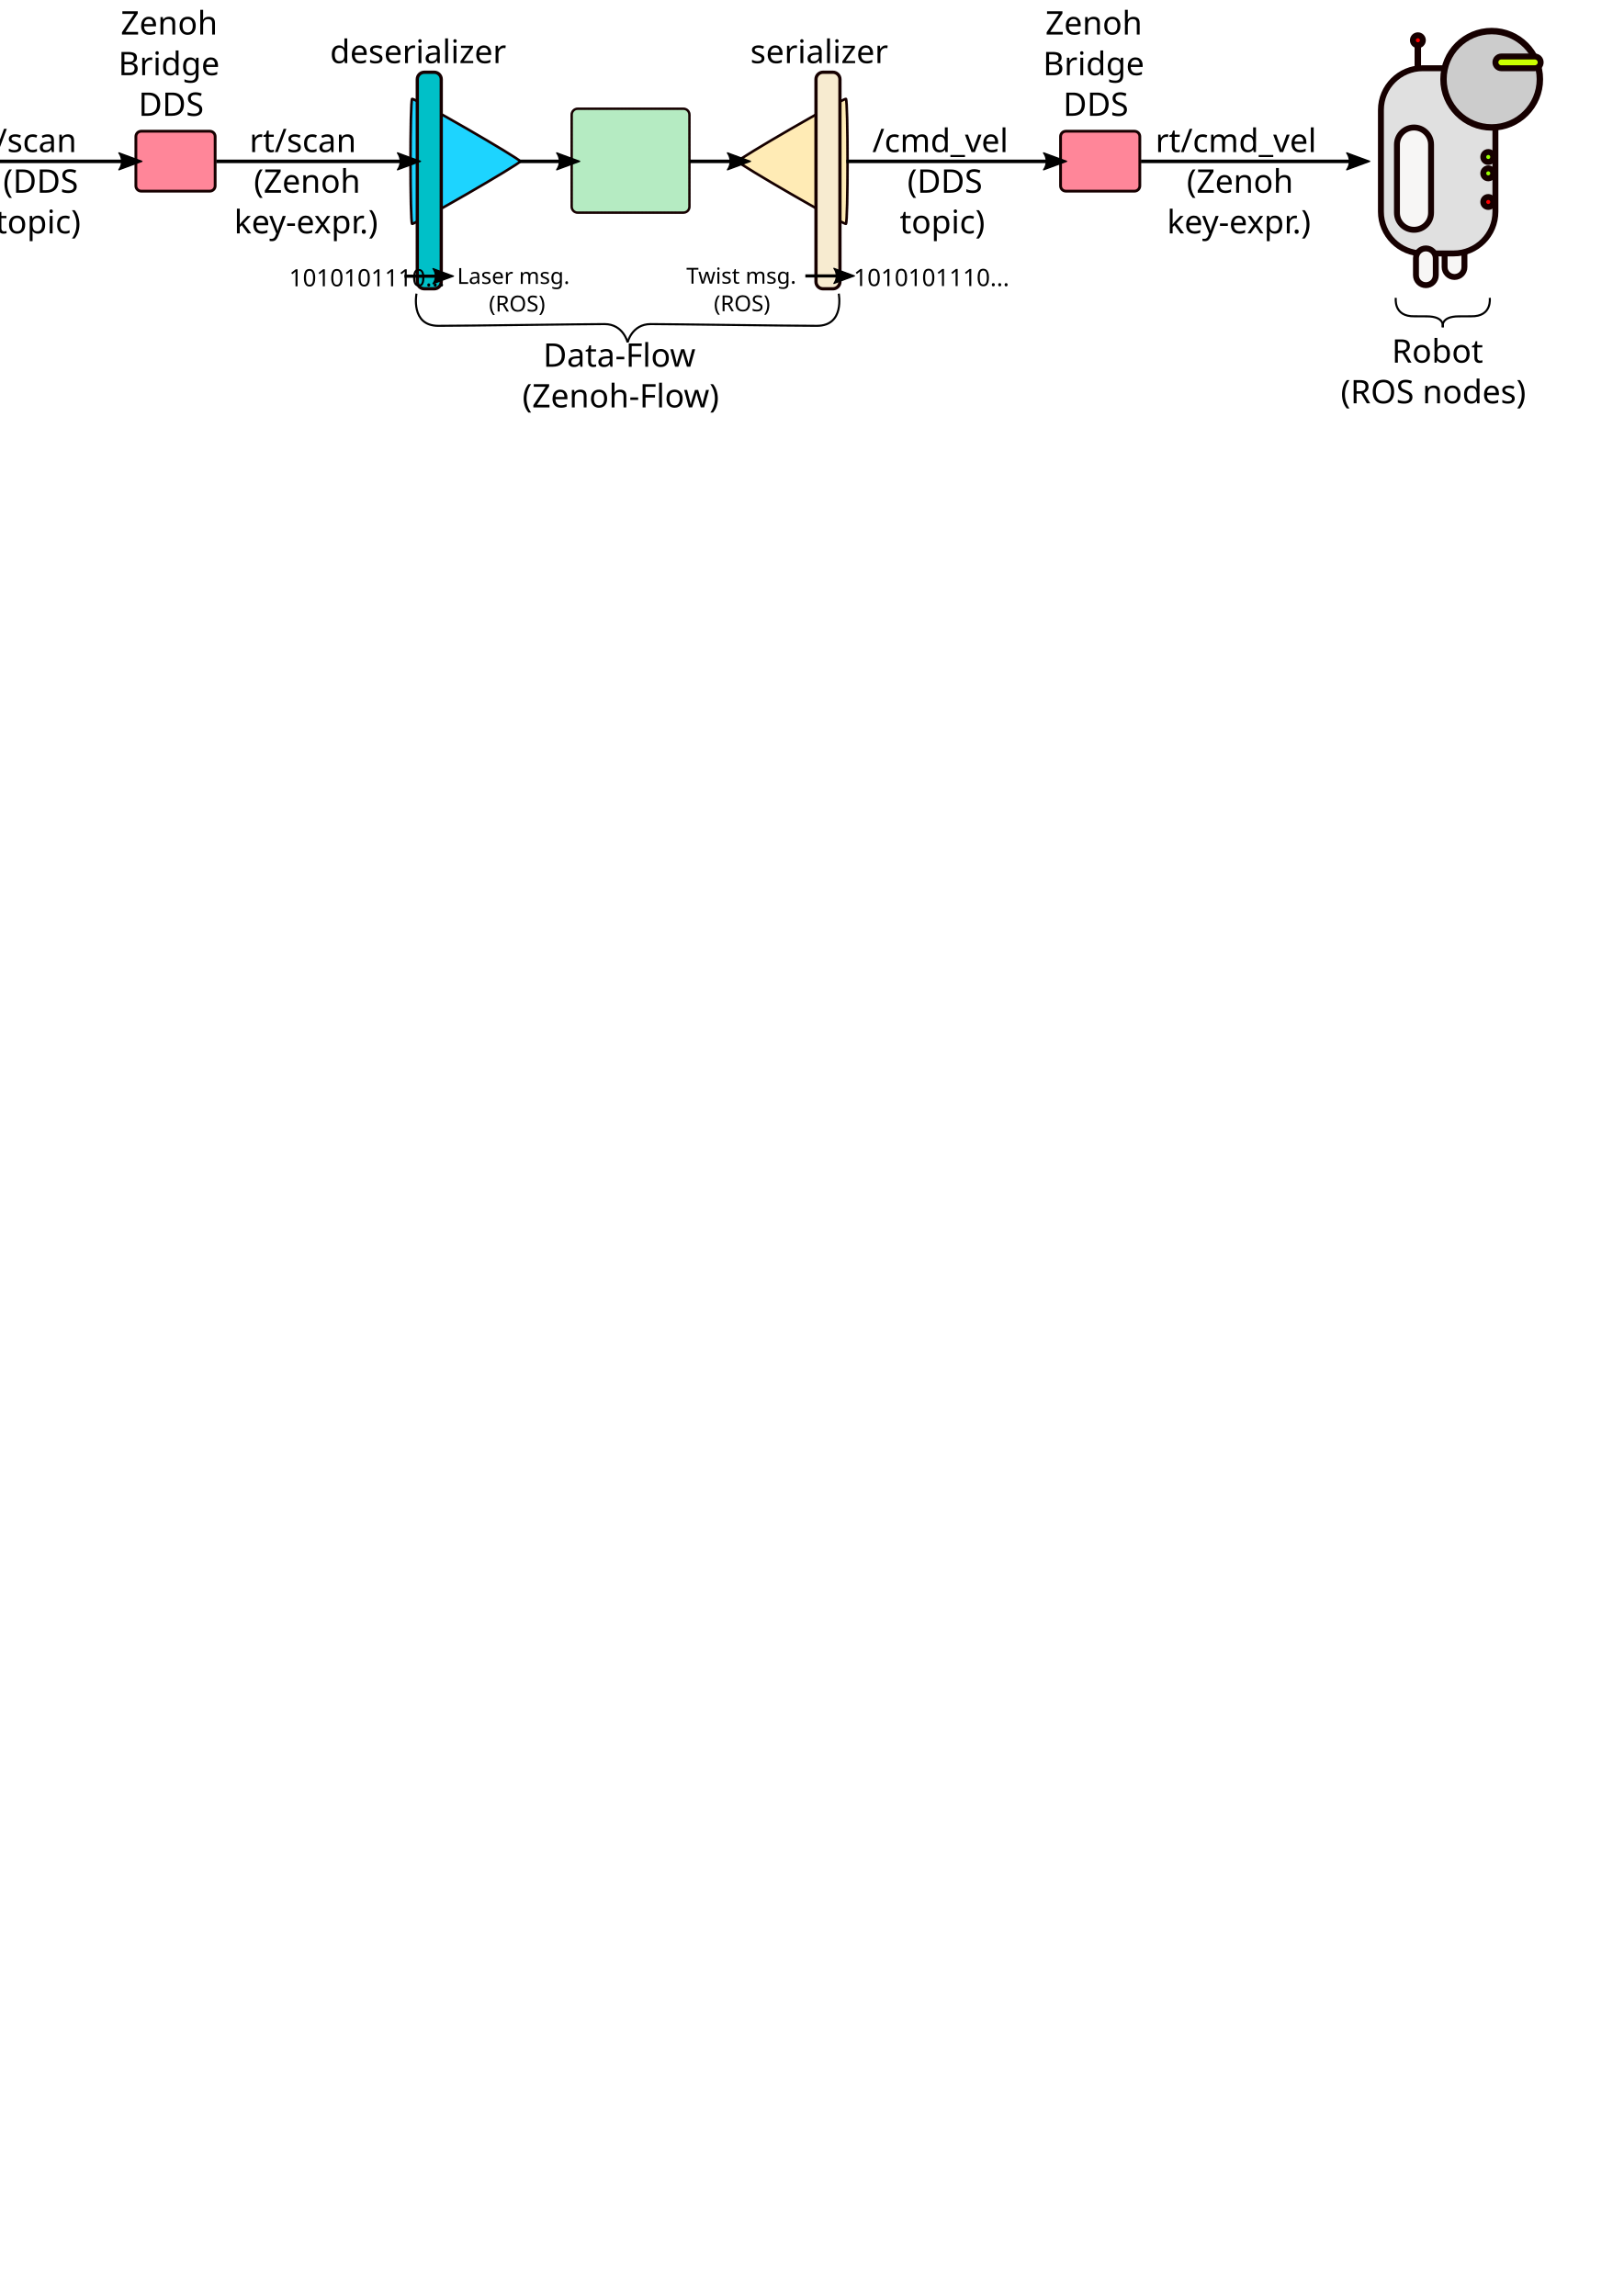
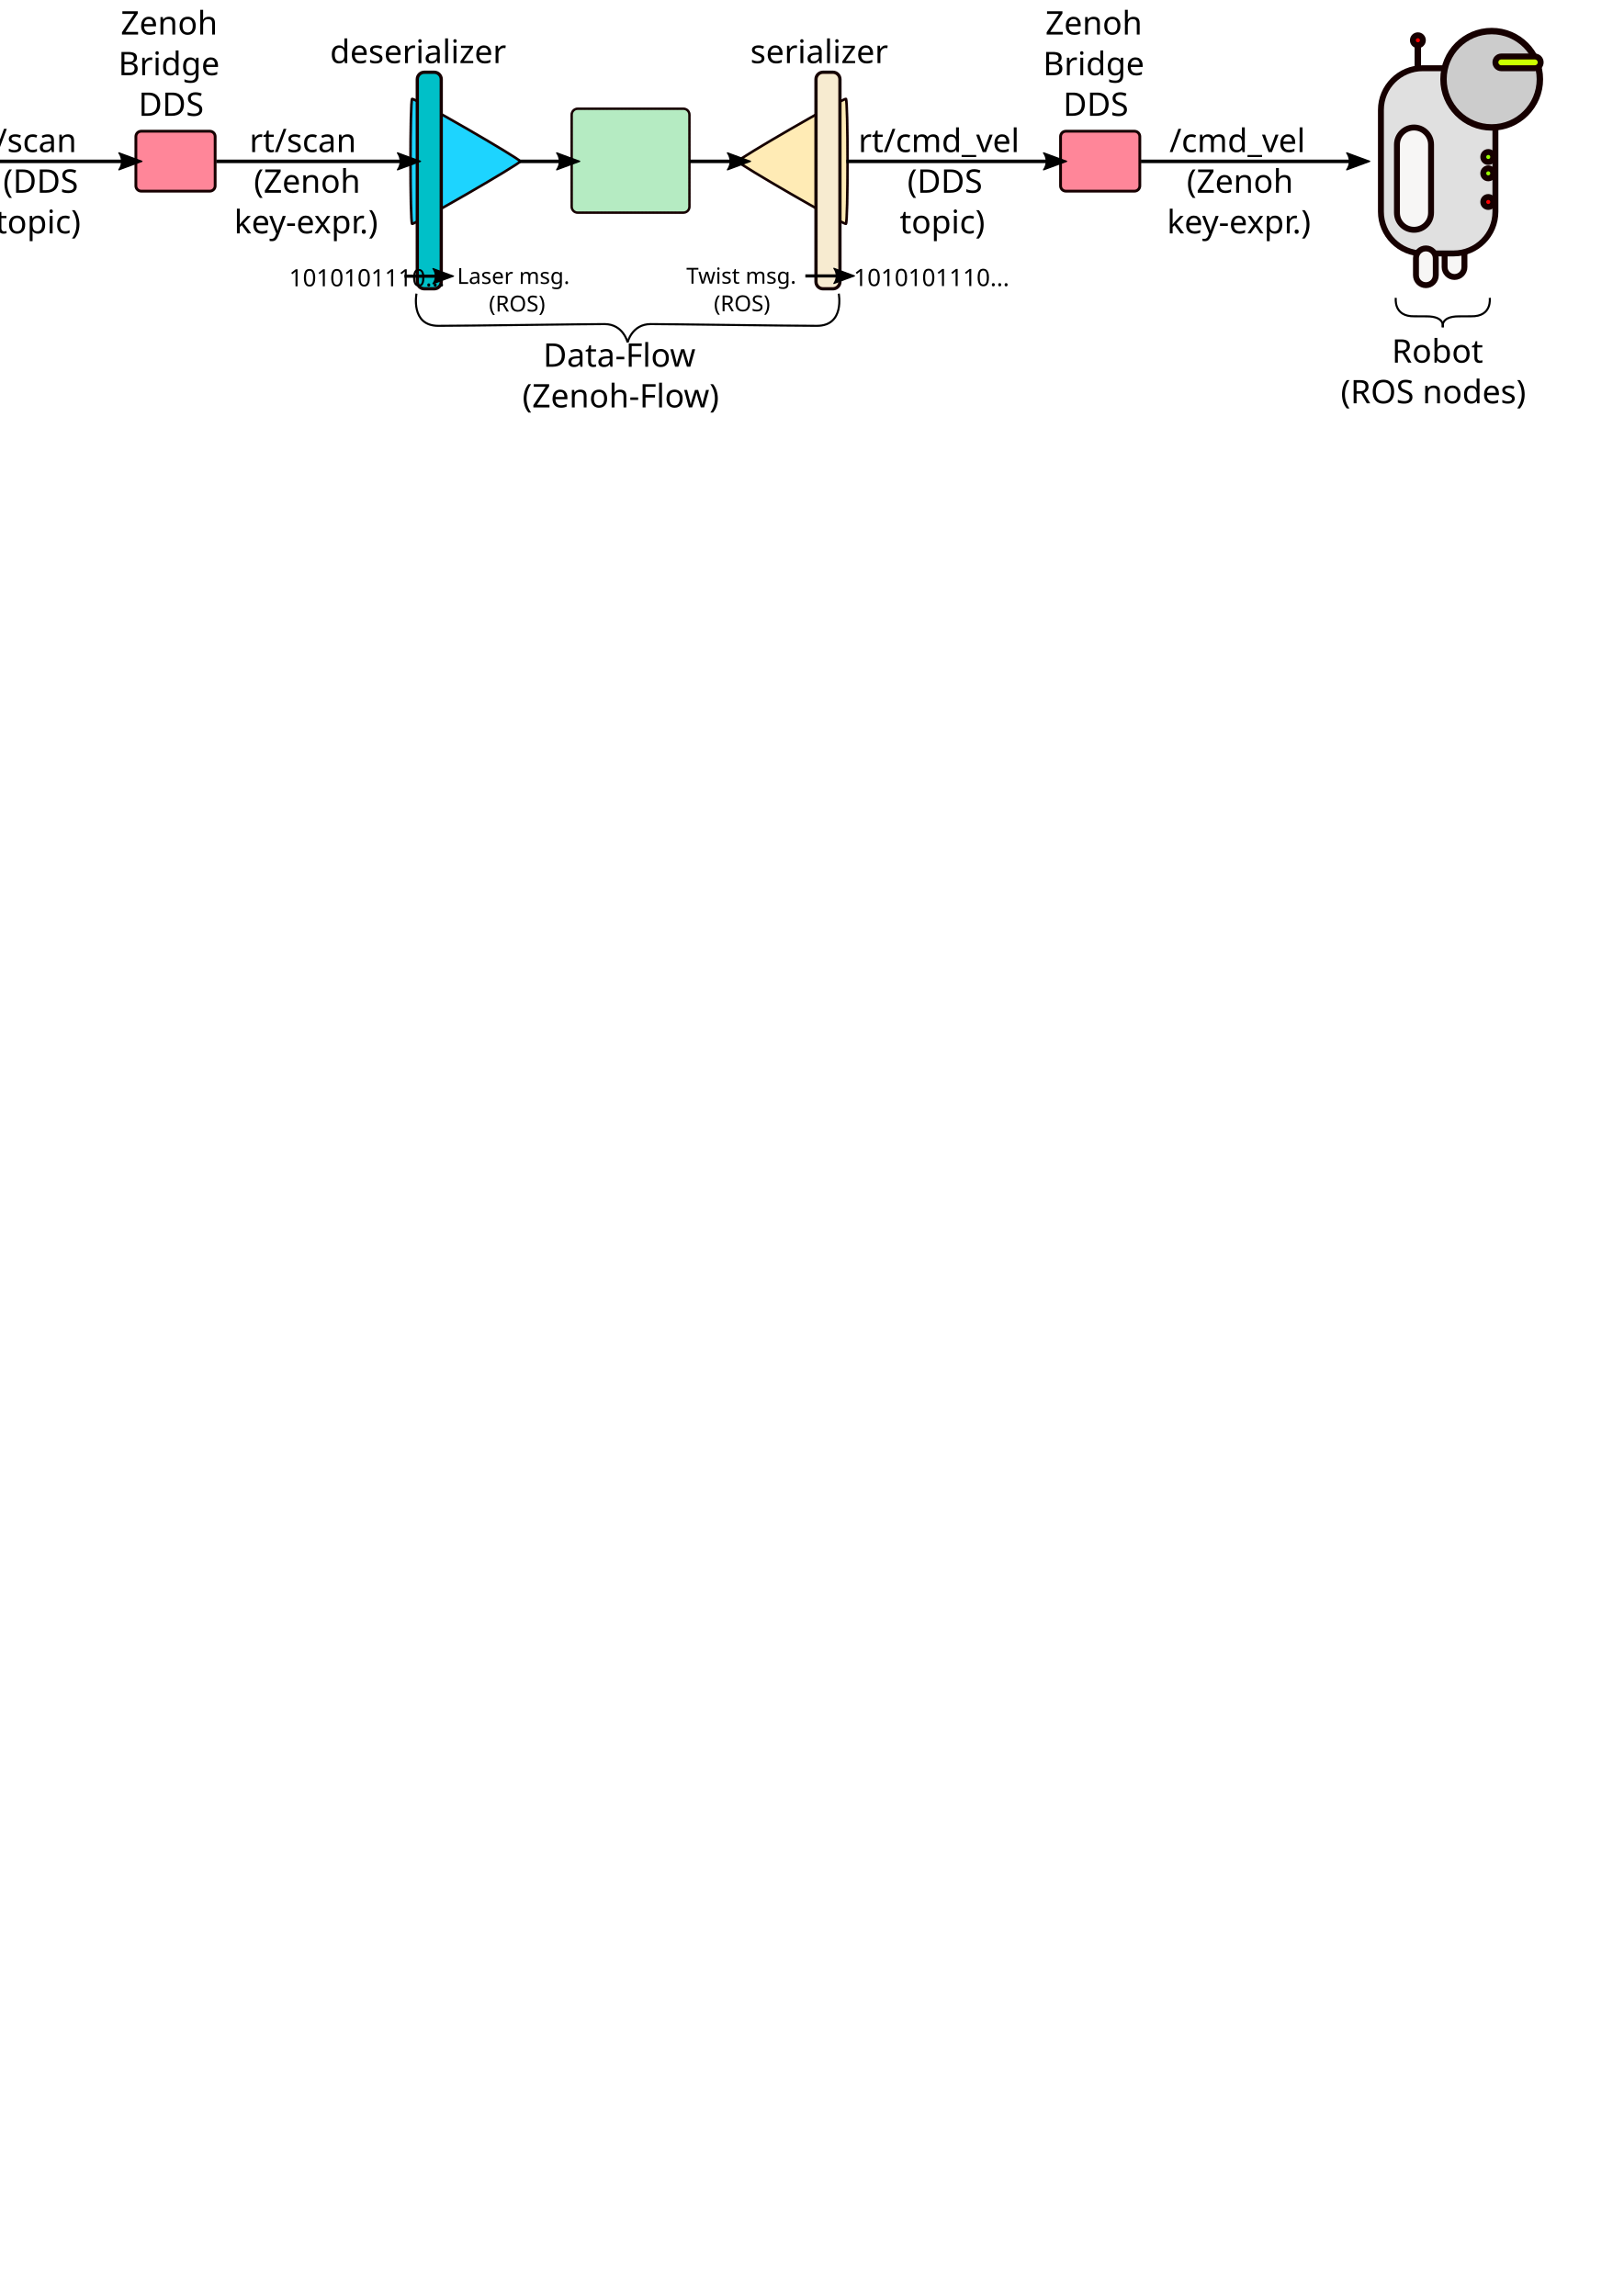
<svg xmlns="http://www.w3.org/2000/svg" width="210mm" height="297mm" viewBox="0 0 210 297" version="1.1" id="svg90202">
  <defs id="defs90199">
    <rect x="124.79" y="97.02" width="58.302" height="39.316" id="rect128229" />
    <rect x="345.506" y="236.478" width="117.037" height="40.423" id="rect82960" />
    <marker style="overflow:visible" id="marker52867-2" refX="0" refY="0" orient="auto">
      <path transform="scale(-0.6)" d="M 8.719,4.034 -2.207,0.016 8.719,-4.002 c -1.745,2.372 -1.735,5.617 -6e-7,8.035 z" style="fill:context-stroke;fill-rule:evenodd;stroke:context-stroke;stroke-width:0.625;stroke-linejoin:round" id="path52865-6" />
    </marker>
    <rect x="345.506" y="236.478" width="184.283" height="35.551" id="rect82960-6" />
    <rect x="345.506" y="236.478" width="184.283" height="35.551" id="rect110703" />
    <rect x="345.506" y="236.478" width="184.283" height="35.551" id="rect110703-4" />
    <rect x="345.506" y="236.478" width="184.283" height="75.338" id="rect110703-0" />
    <rect x="345.506" y="236.478" width="184.283" height="35.551" id="rect136417" />
    <rect x="345.506" y="236.478" width="184.283" height="75.731" id="rect136419" />
    <rect x="345.506" y="236.478" width="181.147" height="106.948" id="rect82960-6-7" />
    <rect x="345.506" y="236.478" width="184.283" height="35.551" id="rect152340" />
    <rect x="345.506" y="236.478" width="194.458" height="76.829" id="rect82960-6-4" />
    <rect x="345.506" y="236.478" width="194.458" height="76.829" id="rect163577" />
    <rect x="345.506" y="236.478" width="194.458" height="76.829" id="rect163583" />
    <rect x="345.506" y="236.478" width="170.859" height="117.708" id="rect178675" />
    <rect x="345.506" y="236.478" width="138.546" height="114.684" id="rect181637" />
    <rect x="345.506" y="236.478" width="185.828" height="74.751" id="rect190656" />
    <rect x="345.506" y="236.478" width="156.389" height="115.173" id="rect190658" />
    <rect x="345.506" y="236.478" width="138.546" height="114.684" id="rect190660" />
    <rect x="345.506" y="236.478" width="181.147" height="106.948" id="rect214155" />
    <rect x="345.506" y="236.478" width="170.859" height="117.708" id="rect214157" />
    <rect x="345.506" y="236.478" width="138.546" height="114.684" id="rect214159" />
  </defs>
  <g id="layer1">
    <rect style="fill:#ff8699;fill-opacity:1;stroke:#160000;stroke-width:0.365;stroke-linecap:round;stroke-linejoin:round;stroke-miterlimit:4;stroke-dasharray:0.037, 0.037;stroke-dashoffset:0;stroke-opacity:0.997" id="rect172461" width="10.252" height="7.749" x="17.574" y="16.975" ry="0.686" />
    <g id="g55629" transform="translate(-35.45279,-42.05205)">
      <rect style="fill:#ff0000;stroke:#160000;stroke-width:0.766;stroke-linecap:round;stroke-linejoin:round;stroke-miterlimit:4;stroke-dasharray:none;stroke-dashoffset:5.724;stroke-opacity:0.997" id="rect54977" width="0.07" height="5.639" x="16.647" y="47.033" ry="0.035" />
      <rect style="fill:#f7f6f5;stroke:#160000;stroke-width:0.766;stroke-linecap:round;stroke-linejoin:round;stroke-miterlimit:4;stroke-dasharray:none;stroke-dashoffset:5.724;stroke-opacity:0.997" id="rect54561" width="2.563" height="4.751" x="20.148" y="73.128" ry="1.281" />
      <rect style="fill:#e0e0e0;stroke:#160000;stroke-width:0.766;stroke-linecap:round;stroke-linejoin:round;stroke-miterlimit:4;stroke-dasharray:none;stroke-dashoffset:5.724;stroke-opacity:0.997" id="rect53803" width="14.807" height="23.958" x="11.911" y="50.877" ry="5.399" />
      <circle style="fill:#cccccc;stroke:#160000;stroke-width:0.831;stroke-linecap:round;stroke-linejoin:round;stroke-miterlimit:4;stroke-dasharray:none;stroke-dashoffset:5.724;stroke-opacity:0.997" id="circle54097" cx="-26.238" cy="52.303" r="6.232" transform="scale(-1,1)" />
      <rect style="fill:#ccff00;stroke:#160000;stroke-width:0.766;stroke-linecap:round;stroke-linejoin:round;stroke-miterlimit:4;stroke-dasharray:none;stroke-dashoffset:5.724;stroke-opacity:0.997" id="rect54225" width="5.854" height="1.519" x="26.718" y="49.359" ry="0.759" />
      <rect style="fill:#f7f6f5;stroke:#160000;stroke-width:0.766;stroke-linecap:round;stroke-linejoin:round;stroke-miterlimit:4;stroke-dasharray:none;stroke-dashoffset:5.724;stroke-opacity:0.997" id="rect54351" width="4.41" height="13.231" x="13.985" y="58.546" ry="2.205" />
      <rect style="fill:#f7f6f5;stroke:#160000;stroke-width:0.766;stroke-linecap:round;stroke-linejoin:round;stroke-miterlimit:4;stroke-dasharray:none;stroke-dashoffset:5.724;stroke-opacity:0.997" id="rect54479" width="2.563" height="4.751" x="16.444" y="74.187" ry="1.281" />
      <circle style="fill:#99ff00;stroke:#160000;stroke-width:0.766;stroke-linecap:round;stroke-linejoin:round;stroke-miterlimit:4;stroke-dasharray:none;stroke-dashoffset:5.724;stroke-opacity:0.997" id="circle54849" cx="25.793" cy="62.358" r="0.644" />
      <circle style="fill:#99ff00;stroke:#160000;stroke-width:0.766;stroke-linecap:round;stroke-linejoin:round;stroke-miterlimit:4;stroke-dasharray:none;stroke-dashoffset:5.724;stroke-opacity:0.997" id="circle54851" cx="25.793" cy="64.475" r="0.644" />
      <circle style="fill:#ff0000;stroke:#160000;stroke-width:0.766;stroke-linecap:round;stroke-linejoin:round;stroke-miterlimit:4;stroke-dasharray:none;stroke-dashoffset:5.724;stroke-opacity:0.997" id="circle54853" cx="25.793" cy="68.179" r="0.644" />
      <circle style="fill:#ff0000;stroke:#160000;stroke-width:0.766;stroke-linecap:round;stroke-linejoin:round;stroke-miterlimit:4;stroke-dasharray:none;stroke-dashoffset:5.724;stroke-opacity:0.997" id="circle54953" cx="16.692" cy="47.26" r="0.644" />
    </g>
    <text xml:space="preserve" transform="matrix(0.1434474,0,0,0.1434474,-7.325834,-29.60509)" id="text82958-0" style="font-size:29.333px;line-height:1.25;font-family:Comfortaa;-inkscape-font-specification:'Comfortaa, Normal';text-align:center;letter-spacing:0px;word-spacing:0px;white-space:pre;shape-inside:url(#rect82960-6)" x="65.574" y="0">
-       <tspan x="348.621" y="263.322" id="tspan335">deserializer</tspan>
+       <tspan x="348.621" y="263.322" id="tspan3795">deserializer</tspan>
    </text>
    <text xml:space="preserve" transform="matrix(0.1434474,0,0,0.1434474,-79.16204,9.136385)" id="text82958-0-7" style="font-size:29.333px;line-height:1.25;font-family:Comfortaa;-inkscape-font-specification:'Comfortaa, Normal';text-align:center;letter-spacing:0px;word-spacing:0px;white-space:pre;shape-inside:url(#rect82960-6-4)" x="65.574" y="0">
-       <tspan x="397.548" y="263.322" id="tspan337">Robot
+       <tspan x="397.548" y="263.322" id="tspan3797">Robot
</tspan>
-       <tspan x="351.509" y="299.989" id="tspan339">(ROS nodes)</tspan>
+       <tspan x="351.509" y="299.989" id="tspan3799">(ROS nodes)</tspan>
    </text>
    <text xml:space="preserve" transform="matrix(0.1434474,0,0,0.1434474,-56.97579,-18.10307)" id="text82958-0-0" style="font-size:29.333px;line-height:1.25;font-family:Comfortaa;-inkscape-font-specification:'Comfortaa, Normal';text-align:center;letter-spacing:0px;word-spacing:0px;white-space:pre;shape-inside:url(#rect82960-6-7)" x="65.574" y="0">
-       <tspan x="392.695" y="263.322" id="tspan341">/scan
+       <tspan x="392.695" y="263.322" id="tspan3801">/scan
</tspan>
-       <tspan x="400.029" y="299.989" id="tspan343">(DDS
+       <tspan x="400.029" y="299.989" id="tspan3803">(DDS
</tspan>
-       <tspan x="393.15" y="336.656" id="tspan345">topic)</tspan>
+       <tspan x="393.15" y="336.656" id="tspan3805">topic)</tspan>
    </text>
    <path style="fill:#1dd4ff;fill-opacity:1;stroke:#160000;stroke-width:6.671;stroke-linecap:round;stroke-linejoin:round;stroke-miterlimit:4;stroke-dasharray:1.668, 1.668;stroke-dashoffset:8.672;stroke-opacity:0.997" id="path4950" transform="matrix(0,-0.05035539,0.05035539,0,51.34037,34.29788)" d="m 426.897,38.938 c 3.206,5.553 -153.895,277.661 -160.308,277.661 -6.412,0 -163.514,-272.108 -160.308,-277.661 3.206,-5.553 317.409,-5.553 320.615,-1e-6 z" />
    <rect style="fill:#b5ebc2;fill-opacity:1;stroke:#160000;stroke-width:0.314;stroke-linecap:round;stroke-linejoin:round;stroke-miterlimit:4;stroke-dasharray:0.079, 0.079;stroke-dashoffset:0.408;stroke-opacity:0.997" id="rect18190" width="15.23" height="13.444" x="73.938" y="14.064" ry="0.774" />
    <path style="fill:#ffebb5;fill-opacity:1;stroke:#160000;stroke-width:6.671;stroke-linecap:round;stroke-linejoin:round;stroke-miterlimit:4;stroke-dasharray:1.668, 1.668;stroke-dashoffset:8.672;stroke-opacity:0.997" id="path95192" transform="matrix(0,-0.05035539,-0.05035539,0,111.3672,34.29788)" d="m 426.897,38.938 c 3.206,5.553 -153.895,277.661 -160.308,277.661 -6.412,0 -163.514,-272.108 -160.308,-277.661 3.206,-5.553 317.409,-5.553 320.615,-1e-6 z" />
    <path style="fill:none;stroke:#000000;stroke-width:0.453;stroke-linecap:butt;stroke-linejoin:miter;stroke-miterlimit:4;stroke-dasharray:none;stroke-opacity:1;marker-end:url(#marker52867-2)" d="m 67.129,20.873 h 7.24" id="path20647-0-5" />
    <path style="fill:none;stroke:#000000;stroke-width:0.453;stroke-linecap:butt;stroke-linejoin:miter;stroke-miterlimit:4;stroke-dasharray:none;stroke-opacity:1;marker-end:url(#marker52867-2)" d="M 89.217,20.873 H 96.456" id="path103633" />
    <rect style="fill:#00c0c8;fill-opacity:1;stroke:#160000;stroke-width:0.421;stroke-linecap:round;stroke-linejoin:round;stroke-miterlimit:4;stroke-dasharray:0.042, 0.042;stroke-dashoffset:0;stroke-opacity:0.997" id="rect103809" width="3.098" height="28.012" x="53.97" y="9.345" ry="0.911" />
    <text xml:space="preserve" transform="matrix(0.1434474,0,0,0.1434474,44.25076,-29.60509)" id="text110699" style="font-size:29.333px;line-height:1.25;font-family:Comfortaa;-inkscape-font-specification:'Comfortaa, Normal';text-align:center;letter-spacing:0px;word-spacing:0px;white-space:pre;shape-inside:url(#rect110703)" x="65.574" y="0">
-       <tspan x="367.996" y="263.322" id="tspan347">serializer</tspan>
+       <tspan x="367.996" y="263.322" id="tspan3807">serializer</tspan>
    </text>
    <text xml:space="preserve" transform="matrix(0.1052141,0,0,0.1052141,72.20847,9.294302)" id="text110699-1" style="font-size:29.333px;line-height:1.25;font-family:Comfortaa;-inkscape-font-specification:'Comfortaa, Normal';text-align:center;letter-spacing:0px;word-spacing:0px;white-space:pre;shape-inside:url(#rect110703-4)" x="65.574" y="0">
-       <tspan x="363.024" y="263.322" id="tspan349">1010101110...</tspan>
+       <tspan x="363.024" y="263.322" id="tspan3809">1010101110...</tspan>
    </text>
    <text xml:space="preserve" transform="matrix(0.09734255,0,0,0.09734255,53.59611,11.05927)" id="text110699-4" style="font-size:29.333px;line-height:1.25;font-family:Comfortaa;-inkscape-font-specification:'Comfortaa, Normal';text-align:center;letter-spacing:0px;word-spacing:0px;white-space:pre;shape-inside:url(#rect110703-0)" x="65.574" y="0">
-       <tspan x="361.337" y="263.322" id="tspan351">Twist msg.
+       <tspan x="361.337" y="263.322" id="tspan3811">Twist msg.
</tspan>
-       <tspan x="397.857" y="299.989" id="tspan353">(ROS)</tspan>
+       <tspan x="397.857" y="299.989" id="tspan3813">(ROS)</tspan>
    </text>
    <rect style="fill:#f7ebd0;fill-opacity:1;stroke:#160000;stroke-width:0.421;stroke-linecap:round;stroke-linejoin:round;stroke-miterlimit:4;stroke-dasharray:0.042, 0.042;stroke-dashoffset:0;stroke-opacity:0.997" id="rect110701" width="3.098" height="28.012" x="105.535" y="9.345" ry="0.911" />
    <text xml:space="preserve" transform="matrix(0.2645833,0,0,0.2645833,2.969898,0)" id="text128227" style="font-size:29.333px;line-height:1.25;font-family:Comfortaa;-inkscape-font-specification:'Comfortaa, Normal';letter-spacing:0px;word-spacing:0px;white-space:pre;shape-inside:url(#rect128229)" />
    <path style="fill:none;stroke:#000000;stroke-width:0.406;stroke-linecap:butt;stroke-linejoin:miter;stroke-miterlimit:4;stroke-dasharray:none;stroke-opacity:1;marker-end:url(#marker52867-2)" d="m 104.159,35.693 h 5.811" id="path103737" />
    <text xml:space="preserve" transform="matrix(0.1052141,0,0,0.1052141,-0.8067436,9.326434)" id="text136409" style="font-size:29.333px;line-height:1.25;font-family:Comfortaa;-inkscape-font-specification:'Comfortaa, Normal';text-align:center;letter-spacing:0px;word-spacing:0px;white-space:pre;shape-inside:url(#rect136417)" x="65.574" y="0">
-       <tspan x="363.024" y="263.322" id="tspan355">1010101110...</tspan>
+       <tspan x="363.024" y="263.322" id="tspan3815">1010101110...</tspan>
    </text>
    <text xml:space="preserve" transform="matrix(0.09734255,0,0,0.09734255,24.50175,11.09141)" id="text136413" style="font-size:29.333px;line-height:1.25;font-family:Comfortaa;-inkscape-font-specification:'Comfortaa, Normal';text-align:center;letter-spacing:0px;word-spacing:0px;white-space:pre;shape-inside:url(#rect136419)" x="65.574" y="0">
-       <tspan x="355.617" y="263.322" id="tspan357">Laser msg.
+       <tspan x="355.617" y="263.322" id="tspan3817">Laser msg.
</tspan>
-       <tspan x="397.857" y="299.989" id="tspan359">(ROS)</tspan>
+       <tspan x="397.857" y="299.989" id="tspan3819">(ROS)</tspan>
    </text>
    <path style="fill:none;stroke:#000000;stroke-width:0.406;stroke-linecap:butt;stroke-linejoin:miter;stroke-miterlimit:4;stroke-dasharray:none;stroke-opacity:1;marker-end:url(#marker52867-2)" d="m 52.31,35.725 h 5.811" id="path136415" />
    <g id="g148915" transform="translate(166.6889,-42.05205)">
      <rect style="fill:#ff0000;stroke:#160000;stroke-width:0.766;stroke-linecap:round;stroke-linejoin:round;stroke-miterlimit:4;stroke-dasharray:none;stroke-dashoffset:5.724;stroke-opacity:0.997" id="rect148893" width="0.07" height="5.639" x="16.647" y="47.033" ry="0.035" />
      <rect style="fill:#f7f6f5;stroke:#160000;stroke-width:0.766;stroke-linecap:round;stroke-linejoin:round;stroke-miterlimit:4;stroke-dasharray:none;stroke-dashoffset:5.724;stroke-opacity:0.997" id="rect148895" width="2.563" height="4.751" x="20.148" y="73.128" ry="1.281" />
      <rect style="fill:#e0e0e0;stroke:#160000;stroke-width:0.766;stroke-linecap:round;stroke-linejoin:round;stroke-miterlimit:4;stroke-dasharray:none;stroke-dashoffset:5.724;stroke-opacity:0.997" id="rect148897" width="14.807" height="23.958" x="11.911" y="50.877" ry="5.399" />
      <circle style="fill:#cccccc;stroke:#160000;stroke-width:0.831;stroke-linecap:round;stroke-linejoin:round;stroke-miterlimit:4;stroke-dasharray:none;stroke-dashoffset:5.724;stroke-opacity:0.997" id="circle148899" cx="-26.238" cy="52.303" r="6.232" transform="scale(-1,1)" />
      <rect style="fill:#ccff00;stroke:#160000;stroke-width:0.766;stroke-linecap:round;stroke-linejoin:round;stroke-miterlimit:4;stroke-dasharray:none;stroke-dashoffset:5.724;stroke-opacity:0.997" id="rect148901" width="5.854" height="1.519" x="26.718" y="49.359" ry="0.759" />
      <rect style="fill:#f7f6f5;stroke:#160000;stroke-width:0.766;stroke-linecap:round;stroke-linejoin:round;stroke-miterlimit:4;stroke-dasharray:none;stroke-dashoffset:5.724;stroke-opacity:0.997" id="rect148903" width="4.41" height="13.231" x="13.985" y="58.546" ry="2.205" />
      <rect style="fill:#f7f6f5;stroke:#160000;stroke-width:0.766;stroke-linecap:round;stroke-linejoin:round;stroke-miterlimit:4;stroke-dasharray:none;stroke-dashoffset:5.724;stroke-opacity:0.997" id="rect148905" width="2.563" height="4.751" x="16.444" y="74.187" ry="1.281" />
      <circle style="fill:#99ff00;stroke:#160000;stroke-width:0.766;stroke-linecap:round;stroke-linejoin:round;stroke-miterlimit:4;stroke-dasharray:none;stroke-dashoffset:5.724;stroke-opacity:0.997" id="circle148907" cx="25.793" cy="62.358" r="0.644" />
      <circle style="fill:#99ff00;stroke:#160000;stroke-width:0.766;stroke-linecap:round;stroke-linejoin:round;stroke-miterlimit:4;stroke-dasharray:none;stroke-dashoffset:5.724;stroke-opacity:0.997" id="circle148909" cx="25.793" cy="64.475" r="0.644" />
      <circle style="fill:#ff0000;stroke:#160000;stroke-width:0.766;stroke-linecap:round;stroke-linejoin:round;stroke-miterlimit:4;stroke-dasharray:none;stroke-dashoffset:5.724;stroke-opacity:0.997" id="circle148911" cx="25.793" cy="68.179" r="0.644" />
      <circle style="fill:#ff0000;stroke:#160000;stroke-width:0.766;stroke-linecap:round;stroke-linejoin:round;stroke-miterlimit:4;stroke-dasharray:none;stroke-dashoffset:5.724;stroke-opacity:0.997" id="circle148913" cx="16.692" cy="47.26" r="0.644" />
    </g>
    <path style="fill:none;stroke:#000000;stroke-width:0.453;stroke-linecap:butt;stroke-linejoin:miter;stroke-miterlimit:4;stroke-dasharray:none;stroke-opacity:1;marker-end:url(#marker52867-2)" d="M -6.425,20.873 H 17.748" id="path148917" />
    <g id="g158372" transform="translate(4.280779,-0.3768663)">
      <path style="fill:none;stroke:#000000;stroke-width:0.265px;stroke-linecap:butt;stroke-linejoin:miter;stroke-opacity:1" d="m 49.586,38.361 c 0,0 -0.814,4.163 2.826,4.163 3.64,0 19.066,-0.225 21.497,-0.225 2.431,0 2.982,2.368 2.982,2.368" id="path158115" />
      <path style="fill:none;stroke:#000000;stroke-width:0.265px;stroke-linecap:butt;stroke-linejoin:miter;stroke-opacity:1" d="m 104.197,38.361 c 0,0 0.814,4.163 -2.826,4.163 -3.64,0 -19.066,-0.225 -21.497,-0.225 -2.431,0 -2.982,2.368 -2.982,2.368" id="path158368" />
      <g id="g159829" transform="translate(-45.9465,-8.809637)">
        <path style="fill:none;stroke:#000000;stroke-width:0.265px;stroke-linecap:butt;stroke-linejoin:miter;stroke-opacity:1" d="m 20.052,47.716 c 0,0 -0.361,2.451 2.425,2.386 0.394,-0.009 -0.864,0.006 1.568,0.006 2.431,0 2.08,1.416 2.08,1.416" id="path158115-6" />
        <path style="fill:none;stroke:#000000;stroke-width:0.265px;stroke-linecap:butt;stroke-linejoin:miter;stroke-opacity:1" d="m 32.197,47.716 c 0,0 0.361,2.451 -2.425,2.386 -0.394,-0.009 0.864,0.006 -1.568,0.006 -2.431,0 -2.08,1.416 -2.08,1.416" id="path159825" />
      </g>
      <g id="g159835" transform="translate(85.2869,-8.809637)">
        <path style="fill:none;stroke:#000000;stroke-width:0.265px;stroke-linecap:butt;stroke-linejoin:miter;stroke-opacity:1" d="m 90.96,47.716 c 0,0 -0.361,2.451 2.425,2.386 0.394,-0.009 -0.864,0.006 1.568,0.006 2.431,0 2.08,1.416 2.08,1.416" id="path159831" />
        <path style="fill:none;stroke:#000000;stroke-width:0.265px;stroke-linecap:butt;stroke-linejoin:miter;stroke-opacity:1" d="m 103.106,47.716 c 0,0 0.361,2.451 -2.425,2.386 -0.394,-0.009 0.864,0.006 -1.568,0.006 -2.431,0 -2.08,1.416 -2.08,1.416" id="path159833" />
      </g>
    </g>
    <text xml:space="preserve" transform="matrix(0.1434474,0,0,0.1434474,17.67548,9.665552)" id="text163575" style="font-size:29.333px;line-height:1.25;font-family:Comfortaa;-inkscape-font-specification:'Comfortaa, Normal';text-align:center;letter-spacing:0px;word-spacing:0px;white-space:pre;shape-inside:url(#rect163577)" x="65.574" y="0">
-       <tspan x="366.484" y="263.322" id="tspan361">Data-Flow
+       <tspan x="366.484" y="263.322" id="tspan3821">Data-Flow
</tspan>
-       <tspan x="347.754" y="299.989" id="tspan363">(Zenoh-Flow)</tspan>
+       <tspan x="347.754" y="299.989" id="tspan3823">(Zenoh-Flow)</tspan>
    </text>
    <text xml:space="preserve" transform="matrix(0.1434474,0,0,0.1434474,122.9796,9.136385)" id="text163581" style="font-size:29.333px;line-height:1.25;font-family:Comfortaa;-inkscape-font-specification:'Comfortaa, Normal';text-align:center;letter-spacing:0px;word-spacing:0px;white-space:pre;shape-inside:url(#rect163583)" x="65.574" y="0">
-       <tspan x="397.548" y="263.322" id="tspan365">Robot
+       <tspan x="397.548" y="263.322" id="tspan3825">Robot
</tspan>
-       <tspan x="351.509" y="299.989" id="tspan367">(ROS nodes)</tspan>
+       <tspan x="351.509" y="299.989" id="tspan3827">(ROS nodes)</tspan>
    </text>
    <text xml:space="preserve" transform="matrix(0.1434474,0,0,0.1434474,-21.52163,-18.10307)" id="text178671" style="font-size:29.333px;line-height:1.25;font-family:Comfortaa;-inkscape-font-specification:'Comfortaa, Normal';text-align:center;letter-spacing:0px;word-spacing:0px;white-space:pre;shape-inside:url(#rect178675)" x="65.574" y="0">
-       <tspan x="374.938" y="263.322" id="tspan369">rt/scan
+       <tspan x="374.938" y="263.322" id="tspan3829">rt/scan
</tspan>
-       <tspan x="378.913" y="299.989" id="tspan371">(Zenoh
+       <tspan x="378.913" y="299.989" id="tspan3831">(Zenoh
</tspan>
-       <tspan x="361.152" y="336.656" id="tspan373">key-expr.)</tspan>
+       <tspan x="361.152" y="336.656" id="tspan3833">key-expr.)</tspan>
    </text>
    <path style="fill:none;stroke:#000000;stroke-width:0.453;stroke-linecap:butt;stroke-linejoin:miter;stroke-miterlimit:4;stroke-dasharray:none;stroke-opacity:1;marker-end:url(#marker52867-2)" d="M 27.971,20.873 H 53.78" id="path178673" />
    <text xml:space="preserve" transform="matrix(0.1434474,0,0,0.1434474,-36.95916,-33.30925)" id="text181635" style="font-size:29.333px;line-height:1.25;font-family:Comfortaa;-inkscape-font-specification:'Comfortaa, Normal';text-align:center;letter-spacing:0px;word-spacing:0px;white-space:pre;shape-inside:url(#rect181637)" x="65.574" y="0">
-       <tspan x="366.511" y="263.322" id="tspan375">Zenoh
+       <tspan x="366.511" y="263.322" id="tspan3835">Zenoh
</tspan>
-       <tspan x="364.326" y="299.989" id="tspan377">Bridge
+       <tspan x="364.326" y="299.989" id="tspan3837">Bridge
</tspan>
-       <tspan x="382.483" y="336.656" id="tspan379">DDS</tspan>
+       <tspan x="382.483" y="336.656" id="tspan3839">DDS</tspan>
    </text>
    <rect style="fill:#ff8699;fill-opacity:1;stroke:#160000;stroke-width:0.365;stroke-linecap:round;stroke-linejoin:round;stroke-miterlimit:4;stroke-dasharray:0.037, 0.037;stroke-dashoffset:0;stroke-opacity:0.997" id="rect214137" width="10.252" height="7.749" x="137.166" y="16.975" ry="0.686" />
    <text xml:space="preserve" transform="matrix(0.1434474,0,0,0.1434474,59.97004,-18.10307)" id="text214141" style="font-size:29.333px;line-height:1.25;font-family:Comfortaa;-inkscape-font-specification:'Comfortaa, Normal';text-align:center;letter-spacing:0px;word-spacing:0px;white-space:pre;shape-inside:url(#rect214155)" x="65.574" y="0">
-       <tspan x="368.451" y="263.322" id="tspan381">/cmd_vel
+       <tspan x="355.838" y="263.322" id="tspan3841">rt/cmd_vel
</tspan>
-       <tspan x="400.029" y="299.989" id="tspan383">(DDS
+       <tspan x="400.029" y="299.989" id="tspan3843">(DDS
</tspan>
-       <tspan x="393.15" y="336.656" id="tspan385">topic)</tspan>
+       <tspan x="393.15" y="336.656" id="tspan3845">topic)</tspan>
    </text>
    <path style="fill:none;stroke:#000000;stroke-width:0.453;stroke-linecap:butt;stroke-linejoin:miter;stroke-miterlimit:4;stroke-dasharray:none;stroke-opacity:1;marker-end:url(#marker52867-2)" d="M 109.462,20.873 H 137.34" id="path214143" />
    <text xml:space="preserve" transform="matrix(0.1434474,0,0,0.1434474,99.12837,-18.10307)" id="text214147" style="font-size:29.333px;line-height:1.25;font-family:Comfortaa;-inkscape-font-specification:'Comfortaa, Normal';text-align:center;letter-spacing:0px;word-spacing:0px;white-space:pre;shape-inside:url(#rect214157)" x="65.574" y="0">
-       <tspan x="350.694" y="263.322" id="tspan387">rt/cmd_vel
+       <tspan x="363.308" y="263.322" id="tspan3847">/cmd_vel
</tspan>
-       <tspan x="378.913" y="299.989" id="tspan389">(Zenoh
+       <tspan x="378.913" y="299.989" id="tspan3849">(Zenoh
</tspan>
-       <tspan x="361.152" y="336.656" id="tspan391">key-expr.)</tspan>
+       <tspan x="361.152" y="336.656" id="tspan3851">key-expr.)</tspan>
    </text>
    <path style="fill:none;stroke:#000000;stroke-width:0.453;stroke-linecap:butt;stroke-linejoin:miter;stroke-miterlimit:4;stroke-dasharray:none;stroke-opacity:1;marker-end:url(#marker52867-2)" d="m 147.562,20.873 h 28.984" id="path214149" />
    <text xml:space="preserve" transform="matrix(0.1434474,0,0,0.1434474,82.63251,-33.30925)" id="text214153" style="font-size:29.333px;line-height:1.25;font-family:Comfortaa;-inkscape-font-specification:'Comfortaa, Normal';text-align:center;letter-spacing:0px;word-spacing:0px;white-space:pre;shape-inside:url(#rect214159)" x="65.574" y="0">
-       <tspan x="366.511" y="263.322" id="tspan393">Zenoh
+       <tspan x="366.511" y="263.322" id="tspan3853">Zenoh
</tspan>
-       <tspan x="364.326" y="299.989" id="tspan395">Bridge
+       <tspan x="364.326" y="299.989" id="tspan3855">Bridge
</tspan>
-       <tspan x="382.483" y="336.656" id="tspan397">DDS</tspan>
+       <tspan x="382.483" y="336.656" id="tspan3857">DDS</tspan>
    </text>
  </g>
</svg>
